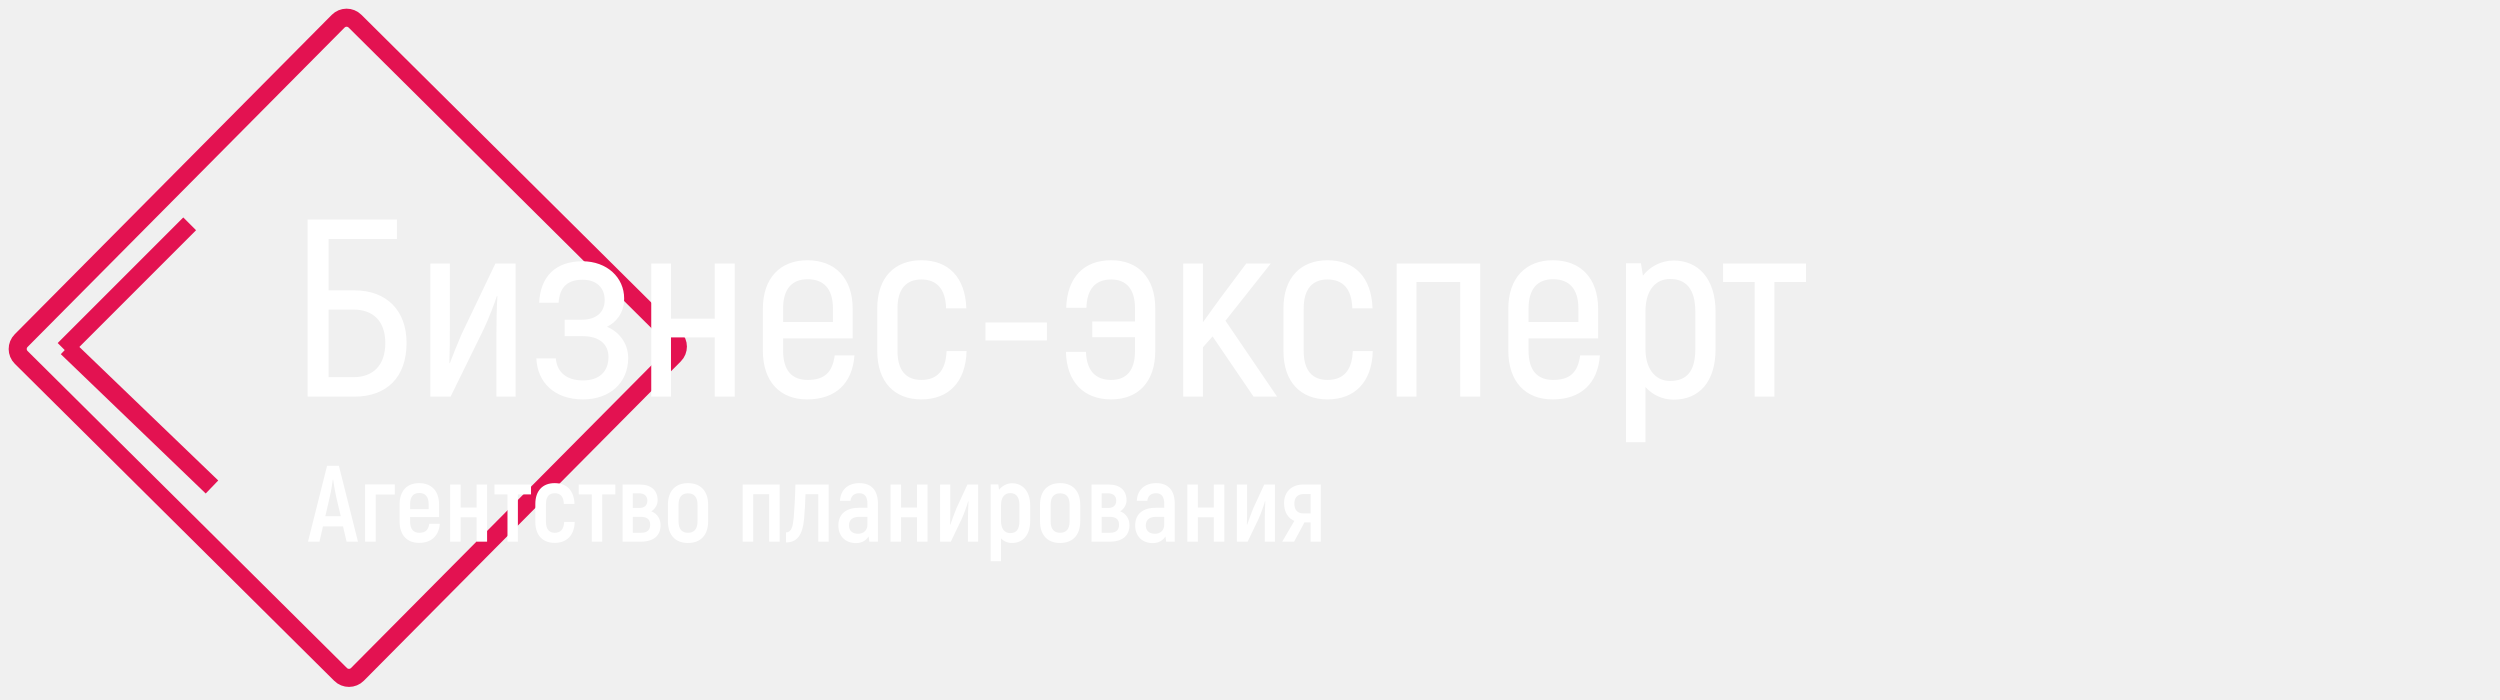
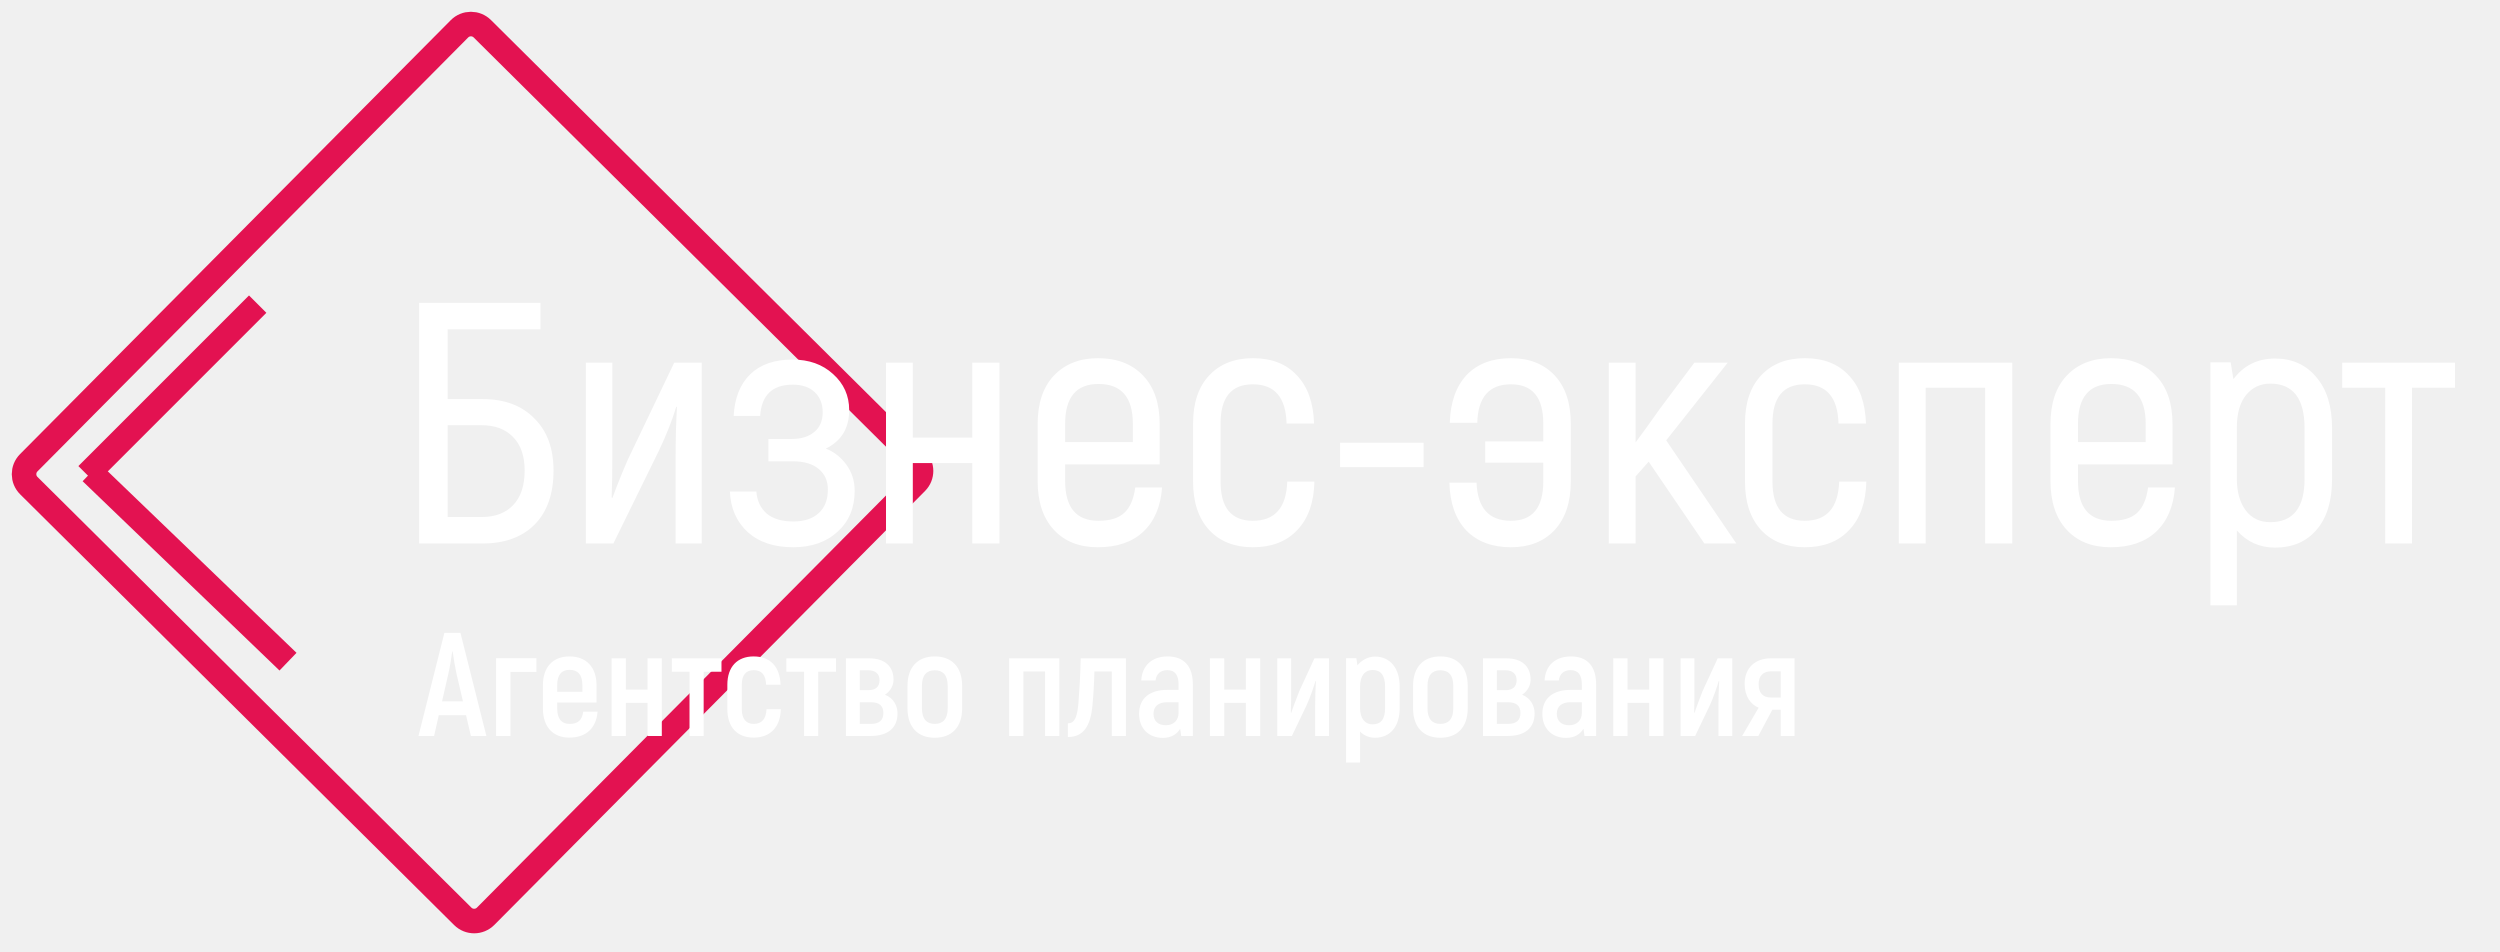
- <svg xmlns="http://www.w3.org/2000/svg" width="250" height="70" viewBox="0 0 250 70" fill="none">
+ <svg xmlns="http://www.w3.org/2000/svg" width="184" height="70" viewBox="0 0 184 70" fill="none">
  <rect x="34.654" y="1.278" width="47.379" height="47.379" rx="1.189" transform="rotate(44.7858 34.6542 1.27789)" stroke="#E31251" stroke-width="1.807" />
-   <path d="M35.444 29.036H32.863V23.9H39.694V21.952H30.763V39.663H35.444C38.657 39.663 40.656 37.74 40.656 34.299C40.656 31.035 38.657 29.036 35.444 29.036ZM35.368 37.715H32.863V30.959H35.368C37.265 30.959 38.53 32.072 38.53 34.299C38.53 36.576 37.265 37.715 35.368 37.715ZM43.036 39.663H45.06L48.4 32.857C48.881 31.845 49.513 30.175 49.69 29.593L49.741 29.618C49.665 30.832 49.64 32.224 49.64 33.54V39.663H51.563V26.354H49.539L46.148 33.439C45.794 34.248 45.212 35.716 44.984 36.323L44.934 36.272C44.984 35.058 44.984 33.945 44.984 32.932V26.354H43.036V39.663ZM60.695 32.679C61.58 32.249 62.415 31.339 62.415 29.846C62.415 27.746 60.695 26.127 58.241 26.127C55.559 26.127 54.041 27.645 53.914 30.276H55.862C55.964 28.707 56.748 27.974 58.266 27.974C59.683 27.974 60.467 28.808 60.467 29.998C60.467 31.288 59.556 31.971 58.19 31.971H56.47V33.616H58.266C59.936 33.616 60.847 34.425 60.847 35.69C60.847 37.208 59.885 38.043 58.291 38.043C56.596 38.043 55.685 37.158 55.584 35.842H53.636C53.737 38.246 55.458 39.941 58.291 39.941C60.973 39.941 62.82 38.296 62.82 35.792C62.82 34.273 61.833 33.135 60.695 32.679ZM71.476 26.354V31.87H67.099V26.354H65.125V39.663H67.099V33.742H71.476V39.663H73.475V26.354H71.476ZM83.471 35.539C83.244 37.234 82.459 37.993 80.764 37.993C79.221 37.993 78.31 37.082 78.31 35.058V33.843H85.268V30.883C85.268 27.796 83.497 26.025 80.739 26.025C78.031 26.025 76.286 27.796 76.286 30.883V35.058C76.286 38.17 78.006 39.941 80.713 39.941C83.547 39.941 85.242 38.347 85.445 35.539H83.471ZM80.764 27.923C82.358 27.923 83.294 28.859 83.294 30.858V32.199H78.31V30.858C78.31 28.859 79.221 27.923 80.764 27.923ZM92.128 39.941C94.861 39.941 96.581 38.195 96.657 35.108H94.658C94.582 37.082 93.697 37.993 92.128 37.993C90.635 37.993 89.75 37.082 89.75 35.108V30.832C89.75 28.884 90.635 27.948 92.128 27.948C93.671 27.948 94.557 28.884 94.608 30.832H96.632C96.531 27.771 94.886 26.025 92.128 26.025C89.446 26.025 87.726 27.771 87.726 30.832V35.108C87.726 38.195 89.446 39.941 92.128 39.941ZM98.544 34.046H104.692V32.249H98.544V34.046ZM111.122 26.025C108.364 26.025 106.72 27.746 106.619 30.782H108.643C108.693 28.859 109.579 27.948 111.122 27.948C112.615 27.948 113.5 28.884 113.5 30.832V32.148H109.225V33.717H113.5V35.108C113.5 37.082 112.615 37.993 111.122 37.993C109.553 37.993 108.668 37.082 108.592 35.184H106.593C106.669 38.221 108.39 39.941 111.122 39.941C113.804 39.941 115.525 38.195 115.525 35.108V30.832C115.525 27.771 113.804 26.025 111.122 26.025ZM125.356 39.663H127.709L122.547 32.072L127.076 26.354H124.622L122.067 29.77C121.485 30.554 120.903 31.389 120.296 32.224V26.354H118.322V39.663H120.296V34.729L121.257 33.641L125.356 39.663ZM132.748 39.941C135.481 39.941 137.201 38.195 137.277 35.108H135.278C135.203 37.082 134.317 37.993 132.748 37.993C131.256 37.993 130.37 37.082 130.37 35.108V30.832C130.37 28.884 131.256 27.948 132.748 27.948C134.292 27.948 135.177 28.884 135.228 30.832H137.252C137.151 27.771 135.506 26.025 132.748 26.025C130.066 26.025 128.346 27.771 128.346 30.832V35.108C128.346 38.195 130.066 39.941 132.748 39.941ZM148.019 26.354H139.67V39.663H141.644V28.201H146.021V39.663H148.019V26.354ZM158.016 35.539C157.788 37.234 157.004 37.993 155.309 37.993C153.765 37.993 152.855 37.082 152.855 35.058V33.843H159.812V30.883C159.812 27.796 158.041 26.025 155.283 26.025C152.576 26.025 150.83 27.796 150.83 30.883V35.058C150.83 38.17 152.551 39.941 155.258 39.941C158.092 39.941 159.787 38.347 159.989 35.539H158.016ZM155.309 27.923C156.903 27.923 157.839 28.859 157.839 30.858V32.199H152.855V30.858C152.855 28.859 153.765 27.923 155.309 27.923ZM167.356 26.051C166.116 26.051 164.952 26.683 164.294 27.569L164.092 26.329H162.599V44.217H164.547V38.701C165.256 39.511 166.293 39.966 167.356 39.966C169.937 39.966 171.556 38.17 171.556 34.906V31.187C171.556 27.872 169.835 26.051 167.356 26.051ZM169.532 34.906C169.532 37.133 168.672 38.094 167.002 38.094C165.484 38.094 164.547 36.829 164.547 34.906V31.136C164.547 28.96 165.61 27.898 167.002 27.898C168.596 27.898 169.532 28.884 169.532 31.187V34.906ZM180.603 26.354H172.304V28.201H175.467V39.663H177.44V28.201H180.603V26.354Z" fill="white" />
-   <path d="M34.659 54.169H35.798L33.889 46.578H32.707L30.799 54.169H31.948L32.295 52.64H34.301L34.659 54.169ZM32.534 51.62L33 49.582C33.119 49.083 33.228 48.357 33.282 47.955H33.315C33.369 48.357 33.488 49.083 33.596 49.582L34.074 51.62H32.534ZM39.48 48.443H36.509V54.169H37.571V49.452H39.48V48.443ZM42.929 52.38C42.831 52.998 42.56 53.279 41.92 53.279C41.346 53.279 41.01 52.922 41.01 52.141V51.707H43.905V50.438C43.905 49.083 43.135 48.313 41.91 48.313C40.706 48.313 39.958 49.083 39.958 50.438V52.141C39.958 53.507 40.706 54.288 41.899 54.288C43.135 54.288 43.883 53.594 43.981 52.38H42.929ZM41.92 49.3C42.517 49.3 42.864 49.647 42.864 50.428V50.916H41.01V50.428C41.01 49.647 41.346 49.3 41.92 49.3ZM47.658 48.454V50.753H46.064V48.454H45.012V54.169H46.064V51.729H47.658V54.169H48.709V48.454H47.658ZM53.101 48.454H49.447V49.441H50.748V54.169H51.789V49.441H53.101V48.454ZM55.463 54.288C56.678 54.288 57.437 53.529 57.469 52.195H56.417C56.385 52.922 56.06 53.279 55.474 53.279C54.921 53.279 54.596 52.922 54.596 52.195V50.395C54.596 49.669 54.921 49.322 55.474 49.322C56.049 49.322 56.363 49.669 56.385 50.395H57.448C57.404 49.072 56.7 48.313 55.463 48.313C54.271 48.313 53.533 49.072 53.533 50.395V52.195C53.533 53.529 54.271 54.288 55.463 54.288ZM61.531 48.454H57.876V49.441H59.177V54.169H60.218V49.441H61.531V48.454ZM65.135 51.133C65.537 50.872 65.764 50.449 65.764 50.037C65.764 49.051 65.135 48.454 63.975 48.454H62.262V54.169H64.062C65.395 54.169 66.057 53.54 66.057 52.51C66.057 51.946 65.775 51.382 65.135 51.133ZM63.281 49.333H63.91C64.452 49.333 64.734 49.614 64.734 50.059C64.734 50.536 64.452 50.796 63.921 50.796H63.281V49.333ZM64.105 53.279H63.281V51.685H64.105C64.723 51.685 65.016 51.957 65.016 52.477C65.016 52.998 64.723 53.279 64.105 53.279ZM68.797 54.299C70.044 54.299 70.814 53.529 70.814 52.13V50.482C70.814 49.083 70.044 48.313 68.797 48.313C67.561 48.313 66.791 49.083 66.791 50.482V52.13C66.791 53.529 67.561 54.299 68.797 54.299ZM68.797 53.279C68.211 53.279 67.854 52.932 67.854 52.13V50.482C67.854 49.679 68.211 49.333 68.797 49.333C69.393 49.333 69.751 49.679 69.751 50.482V52.13C69.751 52.932 69.393 53.279 68.797 53.279ZM77.968 48.454H74.27V54.169H75.322V49.419H76.916V54.169H77.968V48.454ZM78.597 54.245C79.725 54.245 80.267 53.475 80.408 51.881C80.473 51.219 80.538 50.092 80.549 49.419H81.828V54.169H82.869V48.454H79.54C79.519 49.56 79.443 50.883 79.377 51.707C79.291 52.618 79.171 53.236 78.597 53.236V54.245ZM85.939 48.313C84.79 48.313 84.053 48.986 83.998 50.081H85.05C85.105 49.571 85.451 49.322 85.918 49.322C86.492 49.322 86.742 49.701 86.742 50.373V50.775H85.907C84.649 50.775 83.836 51.371 83.836 52.542C83.836 53.616 84.541 54.31 85.592 54.31C86.221 54.31 86.633 54.017 86.861 53.637L86.937 54.169H87.794V50.373C87.794 49.061 87.165 48.313 85.939 48.313ZM86.742 52.466C86.742 53.008 86.384 53.377 85.809 53.377C85.235 53.377 84.898 53.063 84.898 52.542C84.898 51.978 85.267 51.685 85.907 51.685H86.742V52.466ZM91.698 48.454V50.753H90.104V48.454H89.052V54.169H90.104V51.729H91.698V54.169H92.75V48.454H91.698ZM94.008 54.169H95.082L96.177 51.881C96.405 51.393 96.763 50.363 96.817 50.124L96.849 50.135C96.817 50.71 96.795 51.425 96.795 51.978V54.169H97.814V48.454H96.741L95.635 50.851C95.451 51.317 95.125 52.173 95.038 52.466L95.006 52.445C95.028 51.827 95.028 51.317 95.028 50.861V48.454H94.008V54.169ZM101.195 48.324C100.686 48.324 100.187 48.606 99.905 48.975L99.829 48.443H99.07V56.12H100.1V53.843C100.382 54.136 100.783 54.299 101.195 54.299C102.301 54.299 103.017 53.496 103.017 52.108V50.536C103.017 49.137 102.28 48.324 101.195 48.324ZM101.943 52.108C101.943 52.943 101.629 53.312 101.022 53.312C100.447 53.312 100.1 52.857 100.1 52.108V50.525C100.1 49.712 100.48 49.311 101.022 49.311C101.607 49.311 101.943 49.69 101.943 50.536V52.108ZM106.008 54.299C107.255 54.299 108.024 53.529 108.024 52.13V50.482C108.024 49.083 107.255 48.313 106.008 48.313C104.771 48.313 104.001 49.083 104.001 50.482V52.13C104.001 53.529 104.771 54.299 106.008 54.299ZM106.008 53.279C105.422 53.279 105.064 52.932 105.064 52.13V50.482C105.064 49.679 105.422 49.333 106.008 49.333C106.604 49.333 106.962 49.679 106.962 50.482V52.13C106.962 52.932 106.604 53.279 106.008 53.279ZM112.024 51.133C112.426 50.872 112.653 50.449 112.653 50.037C112.653 49.051 112.024 48.454 110.864 48.454H109.151V54.169H110.951C112.285 54.169 112.946 53.54 112.946 52.51C112.946 51.946 112.664 51.382 112.024 51.133ZM110.17 49.333H110.799C111.341 49.333 111.623 49.614 111.623 50.059C111.623 50.536 111.341 50.796 110.81 50.796H110.17V49.333ZM110.994 53.279H110.17V51.685H110.994C111.612 51.685 111.905 51.957 111.905 52.477C111.905 52.998 111.612 53.279 110.994 53.279ZM115.621 48.313C114.472 48.313 113.734 48.986 113.68 50.081H114.732C114.786 49.571 115.133 49.322 115.599 49.322C116.174 49.322 116.423 49.701 116.423 50.373V50.775H115.588C114.331 50.775 113.517 51.371 113.517 52.542C113.517 53.616 114.222 54.31 115.274 54.31C115.903 54.31 116.315 54.017 116.543 53.637L116.619 54.169H117.475V50.373C117.475 49.061 116.846 48.313 115.621 48.313ZM116.423 52.466C116.423 53.008 116.066 53.377 115.491 53.377C114.916 53.377 114.58 53.063 114.58 52.542C114.58 51.978 114.949 51.685 115.588 51.685H116.423V52.466ZM121.38 48.454V50.753H119.786V48.454H118.734V54.169H119.786V51.729H121.38V54.169H122.432V48.454H121.38ZM123.69 54.169H124.763L125.859 51.881C126.086 51.393 126.444 50.363 126.498 50.124L126.531 50.135C126.498 50.71 126.477 51.425 126.477 51.978V54.169H127.496V48.454H126.422L125.316 50.851C125.132 51.317 124.807 52.173 124.72 52.466L124.688 52.445C124.709 51.827 124.709 51.317 124.709 50.861V48.454H123.69V54.169ZM130.324 48.454C129.185 48.454 128.405 49.159 128.405 50.319C128.405 51.252 128.849 51.848 129.435 52.087L128.22 54.169H129.413L130.443 52.239H131.061V54.169H132.08V48.454H130.324ZM131.061 51.339H130.346C129.738 51.339 129.435 50.992 129.435 50.352C129.435 49.755 129.76 49.408 130.367 49.408H131.061V51.339Z" fill="white" />
+   <path d="M35.528 29.373C37.13 29.373 38.395 29.846 39.323 30.79C40.267 31.718 40.74 33 40.74 34.636C40.74 36.34 40.276 37.664 39.348 38.608C38.42 39.536 37.147 40 35.528 40H30.847V22.289H39.778V24.237H32.947V29.373H35.528ZM35.452 38.052C36.43 38.052 37.198 37.765 37.754 37.192C38.328 36.601 38.614 35.749 38.614 34.636C38.614 33.557 38.328 32.73 37.754 32.157C37.198 31.583 36.43 31.296 35.452 31.296H32.947V38.052H35.452ZM43.12 40V26.692H45.069V33.27C45.069 34.687 45.052 35.8 45.018 36.61L45.069 36.66C45.457 35.614 45.844 34.653 46.233 33.776L49.623 26.692H51.647V40H49.724V33.877C49.724 32.342 49.758 31.035 49.825 29.955L49.775 29.93C49.471 30.942 49.041 32.03 48.484 33.194L45.145 40H43.12ZM60.779 33.017C61.386 33.253 61.892 33.649 62.297 34.206C62.702 34.763 62.904 35.404 62.904 36.129C62.904 37.377 62.483 38.381 61.639 39.14C60.813 39.899 59.725 40.278 58.376 40.278C56.975 40.278 55.862 39.907 55.036 39.165C54.209 38.406 53.771 37.411 53.72 36.179H55.668C55.719 36.854 55.972 37.394 56.427 37.799C56.9 38.187 57.549 38.381 58.376 38.381C59.185 38.381 59.809 38.178 60.248 37.773C60.703 37.369 60.931 36.787 60.931 36.028C60.931 35.387 60.703 34.881 60.248 34.51C59.809 34.139 59.177 33.953 58.35 33.953H56.554V32.308H58.274C58.966 32.308 59.514 32.14 59.919 31.802C60.341 31.465 60.551 30.976 60.551 30.335C60.551 29.728 60.357 29.239 59.969 28.867C59.581 28.496 59.042 28.311 58.35 28.311C56.849 28.311 56.048 29.078 55.947 30.613H53.998C54.066 29.298 54.471 28.277 55.213 27.552C55.955 26.826 56.992 26.464 58.325 26.464C59.539 26.464 60.535 26.818 61.31 27.526C62.103 28.235 62.5 29.12 62.5 30.183C62.5 31.516 61.926 32.46 60.779 33.017ZM71.56 26.692H73.559V40H71.56V34.08H67.183V40H65.21V26.692H67.183V32.207H71.56V26.692ZM83.555 35.876H85.529C85.428 37.276 84.964 38.364 84.138 39.14C83.328 39.899 82.215 40.278 80.798 40.278C79.431 40.278 78.352 39.848 77.559 38.988C76.766 38.128 76.37 36.93 76.37 35.395V31.221C76.37 29.686 76.766 28.496 77.559 27.653C78.369 26.793 79.457 26.363 80.823 26.363C82.223 26.363 83.328 26.793 84.138 27.653C84.947 28.496 85.352 29.686 85.352 31.221V34.181H78.394V35.395C78.394 37.352 79.212 38.33 80.848 38.33C81.692 38.33 82.324 38.136 82.746 37.748C83.168 37.36 83.438 36.736 83.555 35.876ZM80.848 28.26C79.212 28.26 78.394 29.239 78.394 31.195V32.536H83.378V31.195C83.378 29.239 82.535 28.26 80.848 28.26ZM92.212 40.278C90.863 40.278 89.792 39.857 88.999 39.013C88.206 38.153 87.81 36.964 87.81 35.446V31.17C87.81 29.652 88.206 28.471 88.999 27.628C89.792 26.784 90.863 26.363 92.212 26.363C93.595 26.363 94.675 26.784 95.451 27.628C96.244 28.454 96.665 29.635 96.716 31.17H94.692C94.641 29.247 93.815 28.285 92.212 28.285C90.627 28.285 89.834 29.247 89.834 31.17V35.446C89.834 37.369 90.627 38.33 92.212 38.33C93.832 38.33 94.675 37.369 94.742 35.446H96.741C96.707 36.981 96.286 38.17 95.476 39.013C94.683 39.857 93.595 40.278 92.212 40.278ZM98.628 34.383V32.587H104.776V34.383H98.628ZM111.206 26.363C112.556 26.363 113.627 26.784 114.42 27.628C115.212 28.471 115.609 29.652 115.609 31.17V35.446C115.609 36.964 115.212 38.153 114.42 39.013C113.627 39.857 112.556 40.278 111.206 40.278C109.823 40.278 108.727 39.865 107.917 39.039C107.124 38.195 106.711 37.023 106.677 35.522H108.676C108.744 37.394 109.587 38.33 111.206 38.33C112.792 38.33 113.585 37.369 113.585 35.446V34.054H109.309V32.486H113.585V31.17C113.585 29.247 112.792 28.285 111.206 28.285C109.604 28.285 108.777 29.23 108.727 31.119H106.703C106.753 29.601 107.167 28.429 107.943 27.602C108.735 26.776 109.823 26.363 111.206 26.363ZM125.44 40L121.341 33.978L120.38 35.066V40H118.406V26.692H120.38V32.561C120.532 32.359 120.81 31.98 121.215 31.423C121.62 30.849 121.932 30.411 122.151 30.107L124.706 26.692H127.161L122.632 32.41L127.793 40H125.44ZM132.833 40.278C131.483 40.278 130.412 39.857 129.619 39.013C128.827 38.153 128.43 36.964 128.43 35.446V31.17C128.43 29.652 128.827 28.471 129.619 27.628C130.412 26.784 131.483 26.363 132.833 26.363C134.216 26.363 135.295 26.784 136.071 27.628C136.864 28.454 137.286 29.635 137.336 31.17H135.312C135.262 29.247 134.435 28.285 132.833 28.285C131.247 28.285 130.454 29.247 130.454 31.17V35.446C130.454 37.369 131.247 38.33 132.833 38.33C134.452 38.33 135.295 37.369 135.363 35.446H137.362C137.328 36.981 136.906 38.17 136.096 39.013C135.304 39.857 134.216 40.278 132.833 40.278ZM148.104 26.692V40H146.105V28.539H141.728V40H139.754V26.692H148.104ZM158.1 35.876H160.074C159.972 37.276 159.509 38.364 158.682 39.14C157.872 39.899 156.759 40.278 155.342 40.278C153.976 40.278 152.897 39.848 152.104 38.988C151.311 38.128 150.915 36.93 150.915 35.395V31.221C150.915 29.686 151.311 28.496 152.104 27.653C152.913 26.793 154.001 26.363 155.368 26.363C156.768 26.363 157.872 26.793 158.682 27.653C159.492 28.496 159.897 29.686 159.897 31.221V34.181H152.939V35.395C152.939 37.352 153.757 38.33 155.393 38.33C156.236 38.33 156.869 38.136 157.291 37.748C157.712 37.36 157.982 36.736 158.1 35.876ZM155.393 28.26C153.757 28.26 152.939 29.239 152.939 31.195V32.536H157.923V31.195C157.923 29.239 157.08 28.26 155.393 28.26ZM167.44 26.388C168.705 26.388 169.717 26.843 170.476 27.754C171.252 28.648 171.64 29.905 171.64 31.524V35.243C171.64 36.863 171.261 38.111 170.502 38.988C169.759 39.865 168.739 40.304 167.44 40.304C166.31 40.304 165.374 39.882 164.632 39.039V44.554H162.683V26.666H164.176L164.379 27.906C165.138 26.894 166.158 26.388 167.44 26.388ZM169.616 35.243V31.524C169.616 29.331 168.773 28.235 167.086 28.235C166.361 28.235 165.77 28.513 165.315 29.07C164.859 29.627 164.632 30.428 164.632 31.474V35.243C164.632 36.205 164.851 36.981 165.289 37.571C165.728 38.145 166.327 38.431 167.086 38.431C168.773 38.431 169.616 37.369 169.616 35.243ZM180.687 26.692V28.539H177.524V40H175.551V28.539H172.388V26.692H180.687Z" fill="white" />
+   <path d="M34.659 54.169H35.798L33.889 46.578H32.707L30.799 54.169H31.948L32.295 52.639H34.301L34.659 54.169ZM32.534 51.62L33 49.582C33.119 49.083 33.228 48.356 33.282 47.955H33.315C33.369 48.356 33.488 49.083 33.596 49.582L34.074 51.62H32.534ZM39.48 48.443H36.509V54.169H37.571V49.452H39.48V48.443ZM42.929 52.379C42.831 52.997 42.56 53.279 41.92 53.279C41.346 53.279 41.01 52.922 41.01 52.141V51.707H43.905V50.438C43.905 49.083 43.135 48.313 41.91 48.313C40.706 48.313 39.958 49.083 39.958 50.438V52.141C39.958 53.507 40.706 54.288 41.899 54.288C43.135 54.288 43.883 53.594 43.981 52.379H42.929ZM41.92 49.3C42.517 49.3 42.864 49.647 42.864 50.428V50.915H41.01V50.428C41.01 49.647 41.346 49.3 41.92 49.3ZM47.658 48.454V50.753H46.064V48.454H45.012V54.169H46.064V51.729H47.658V54.169H48.709V48.454H47.658ZM53.101 48.454H49.447V49.441H50.748V54.169H51.789V49.441H53.101V48.454ZM55.463 54.288C56.678 54.288 57.437 53.529 57.469 52.195H56.417C56.385 52.922 56.06 53.279 55.474 53.279C54.921 53.279 54.596 52.922 54.596 52.195V50.395C54.596 49.669 54.921 49.322 55.474 49.322C56.049 49.322 56.363 49.669 56.385 50.395H57.448C57.404 49.072 56.7 48.313 55.463 48.313C54.271 48.313 53.533 49.072 53.533 50.395V52.195C53.533 53.529 54.271 54.288 55.463 54.288ZM61.531 48.454H57.876V49.441H59.177V54.169H60.218V49.441H61.531V48.454ZM65.135 51.132C65.537 50.872 65.764 50.449 65.764 50.037C65.764 49.05 65.135 48.454 63.975 48.454H62.262V54.169H64.062C65.395 54.169 66.057 53.539 66.057 52.509C66.057 51.946 65.775 51.382 65.135 51.132ZM63.281 49.332H63.91C64.452 49.332 64.734 49.614 64.734 50.059C64.734 50.536 64.452 50.796 63.921 50.796H63.281V49.332ZM64.105 53.279H63.281V51.685H64.105C64.723 51.685 65.016 51.956 65.016 52.477C65.016 52.997 64.723 53.279 64.105 53.279ZM68.797 54.299C70.044 54.299 70.814 53.529 70.814 52.13V50.482C70.814 49.083 70.044 48.313 68.797 48.313C67.561 48.313 66.791 49.083 66.791 50.482V52.13C66.791 53.529 67.561 54.299 68.797 54.299ZM68.797 53.279C68.211 53.279 67.854 52.932 67.854 52.13V50.482C67.854 49.679 68.211 49.332 68.797 49.332C69.393 49.332 69.751 49.679 69.751 50.482V52.13C69.751 52.932 69.393 53.279 68.797 53.279ZM77.968 48.454H74.27V54.169H75.322V49.419H76.916V54.169H77.968V48.454ZM78.597 54.244C79.725 54.244 80.267 53.474 80.408 51.88C80.473 51.219 80.538 50.091 80.549 49.419H81.828V54.169H82.869V48.454H79.54C79.519 49.56 79.443 50.883 79.377 51.707C79.291 52.618 79.171 53.236 78.597 53.236V54.244ZM85.939 48.313C84.79 48.313 84.053 48.985 83.998 50.081H85.05C85.105 49.571 85.451 49.322 85.918 49.322C86.492 49.322 86.742 49.701 86.742 50.373V50.775H85.907C84.649 50.775 83.836 51.371 83.836 52.542C83.836 53.615 84.541 54.309 85.592 54.309C86.221 54.309 86.633 54.017 86.861 53.637L86.937 54.169H87.794V50.373C87.794 49.061 87.165 48.313 85.939 48.313ZM86.742 52.466C86.742 53.008 86.384 53.377 85.809 53.377C85.235 53.377 84.898 53.062 84.898 52.542C84.898 51.978 85.267 51.685 85.907 51.685H86.742V52.466ZM91.698 48.454V50.753H90.104V48.454H89.052V54.169H90.104V51.729H91.698V54.169H92.75V48.454H91.698ZM94.008 54.169H95.082L96.177 51.88C96.405 51.393 96.763 50.362 96.817 50.124L96.849 50.135C96.817 50.709 96.795 51.425 96.795 51.978V54.169H97.814V48.454H96.741L95.635 50.85C95.451 51.317 95.125 52.173 95.038 52.466L95.006 52.444C95.028 51.826 95.028 51.317 95.028 50.861V48.454H94.008V54.169ZM101.195 48.324C100.686 48.324 100.187 48.606 99.905 48.974L99.829 48.443H99.07V56.12H100.1V53.843C100.382 54.136 100.783 54.299 101.195 54.299C102.301 54.299 103.017 53.496 103.017 52.108V50.536C103.017 49.137 102.28 48.324 101.195 48.324ZM101.943 52.108C101.943 52.943 101.629 53.312 101.022 53.312C100.447 53.312 100.1 52.856 100.1 52.108V50.525C100.1 49.712 100.48 49.311 101.022 49.311C101.607 49.311 101.943 49.69 101.943 50.536V52.108ZM106.008 54.299C107.255 54.299 108.024 53.529 108.024 52.13V50.482C108.024 49.083 107.255 48.313 106.008 48.313C104.771 48.313 104.001 49.083 104.001 50.482V52.13C104.001 53.529 104.771 54.299 106.008 54.299ZM106.008 53.279C105.422 53.279 105.064 52.932 105.064 52.13V50.482C105.064 49.679 105.422 49.332 106.008 49.332C106.604 49.332 106.962 49.679 106.962 50.482V52.13C106.962 52.932 106.604 53.279 106.008 53.279ZM112.024 51.132C112.426 50.872 112.653 50.449 112.653 50.037C112.653 49.05 112.024 48.454 110.864 48.454H109.151V54.169H110.951C112.285 54.169 112.946 53.539 112.946 52.509C112.946 51.946 112.664 51.382 112.024 51.132ZM110.17 49.332H110.799C111.341 49.332 111.623 49.614 111.623 50.059C111.623 50.536 111.341 50.796 110.81 50.796H110.17V49.332ZM110.994 53.279H110.17V51.685H110.994C111.612 51.685 111.905 51.956 111.905 52.477C111.905 52.997 111.612 53.279 110.994 53.279ZM115.621 48.313C114.472 48.313 113.734 48.985 113.68 50.081H114.732C114.786 49.571 115.133 49.322 115.599 49.322C116.174 49.322 116.423 49.701 116.423 50.373V50.775H115.588C114.331 50.775 113.517 51.371 113.517 52.542C113.517 53.615 114.222 54.309 115.274 54.309C115.903 54.309 116.315 54.017 116.543 53.637L116.619 54.169H117.475V50.373C117.475 49.061 116.846 48.313 115.621 48.313ZM116.423 52.466C116.423 53.008 116.066 53.377 115.491 53.377C114.916 53.377 114.58 53.062 114.58 52.542C114.58 51.978 114.949 51.685 115.588 51.685H116.423V52.466ZM121.38 48.454V50.753H119.786V48.454H118.734V54.169H119.786V51.729H121.38V54.169H122.432V48.454H121.38ZM123.69 54.169H124.763L125.859 51.88C126.086 51.393 126.444 50.362 126.498 50.124L126.531 50.135C126.498 50.709 126.477 51.425 126.477 51.978V54.169H127.496V48.454H126.422L125.316 50.85C125.132 51.317 124.807 52.173 124.72 52.466L124.688 52.444C124.709 51.826 124.709 51.317 124.709 50.861V48.454H123.69V54.169ZM130.324 48.454C129.185 48.454 128.405 49.159 128.405 50.319C128.405 51.252 128.849 51.848 129.435 52.087L128.22 54.169H129.413L130.443 52.238H131.061V54.169H132.08V48.454H130.324ZM131.061 51.338H130.346C129.738 51.338 129.435 50.991 129.435 50.352C129.435 49.755 129.76 49.408 130.367 49.408H131.061V51.338Z" fill="white" />
  <line x1="6.707" y1="34.766" x2="21.197" y2="48.699" stroke="#E31251" stroke-width="1.807" />
  <line x1="6.408" y1="34.942" x2="18.966" y2="22.384" stroke="#E31251" stroke-width="1.807" />
</svg>
